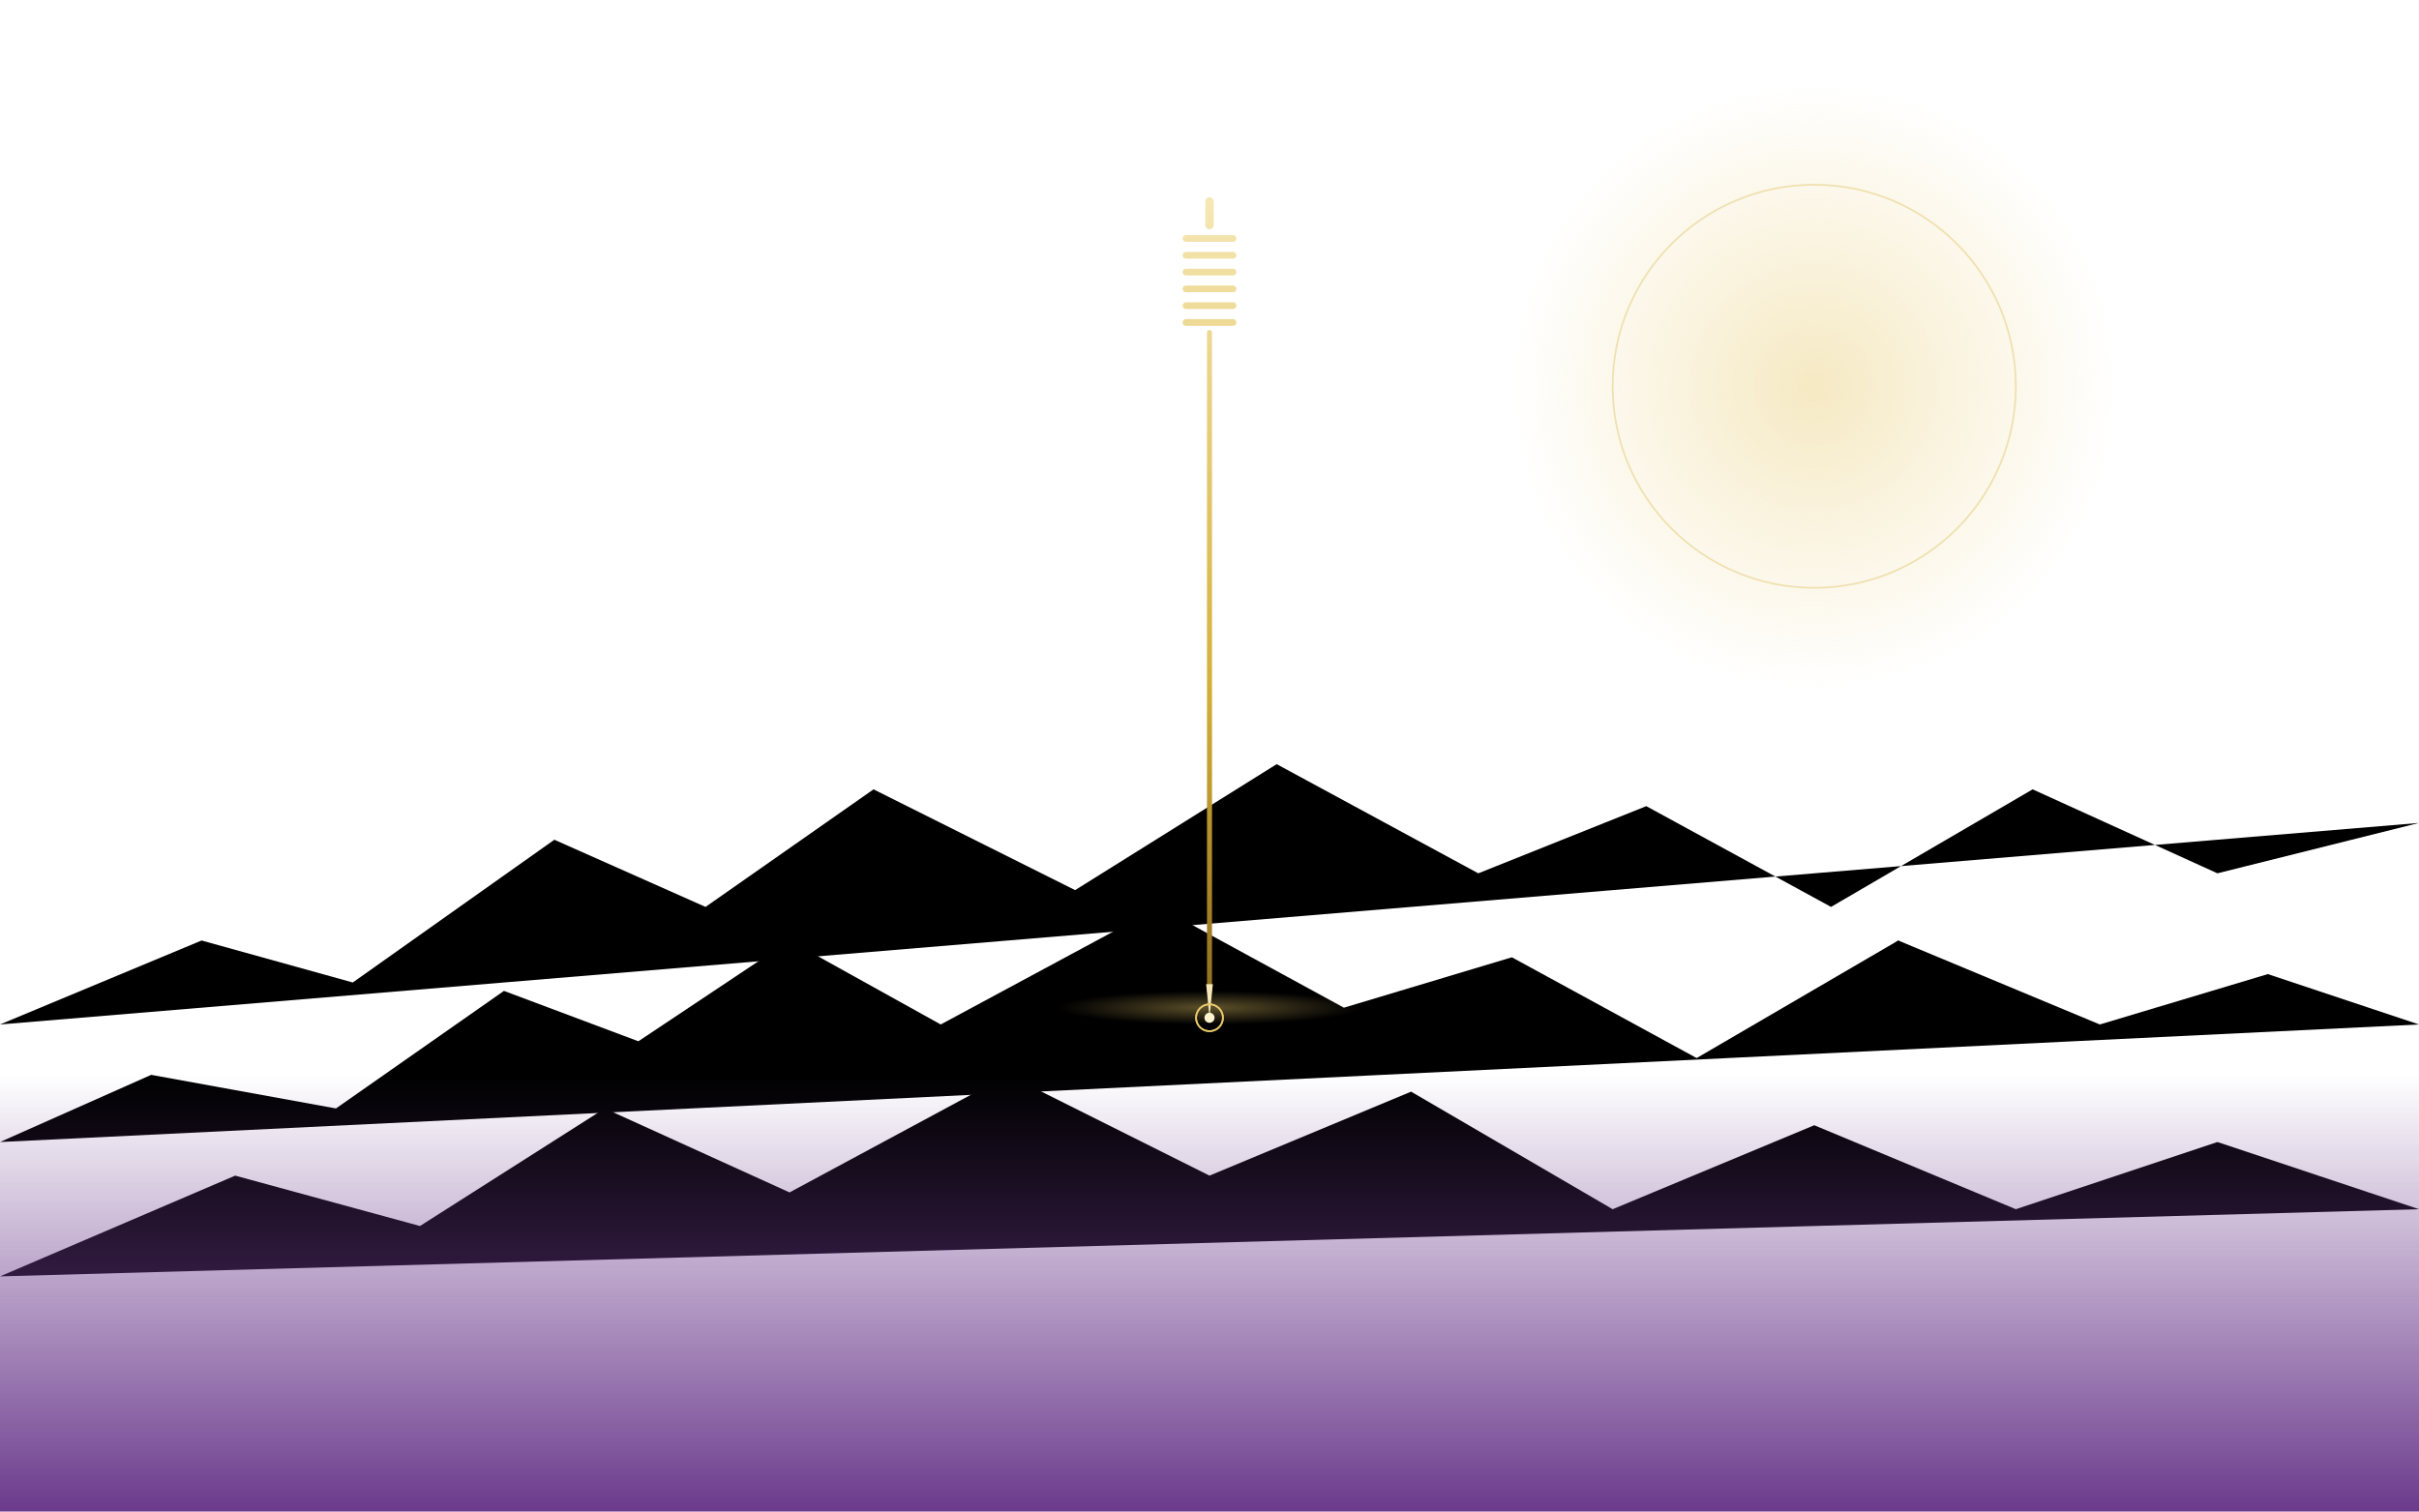
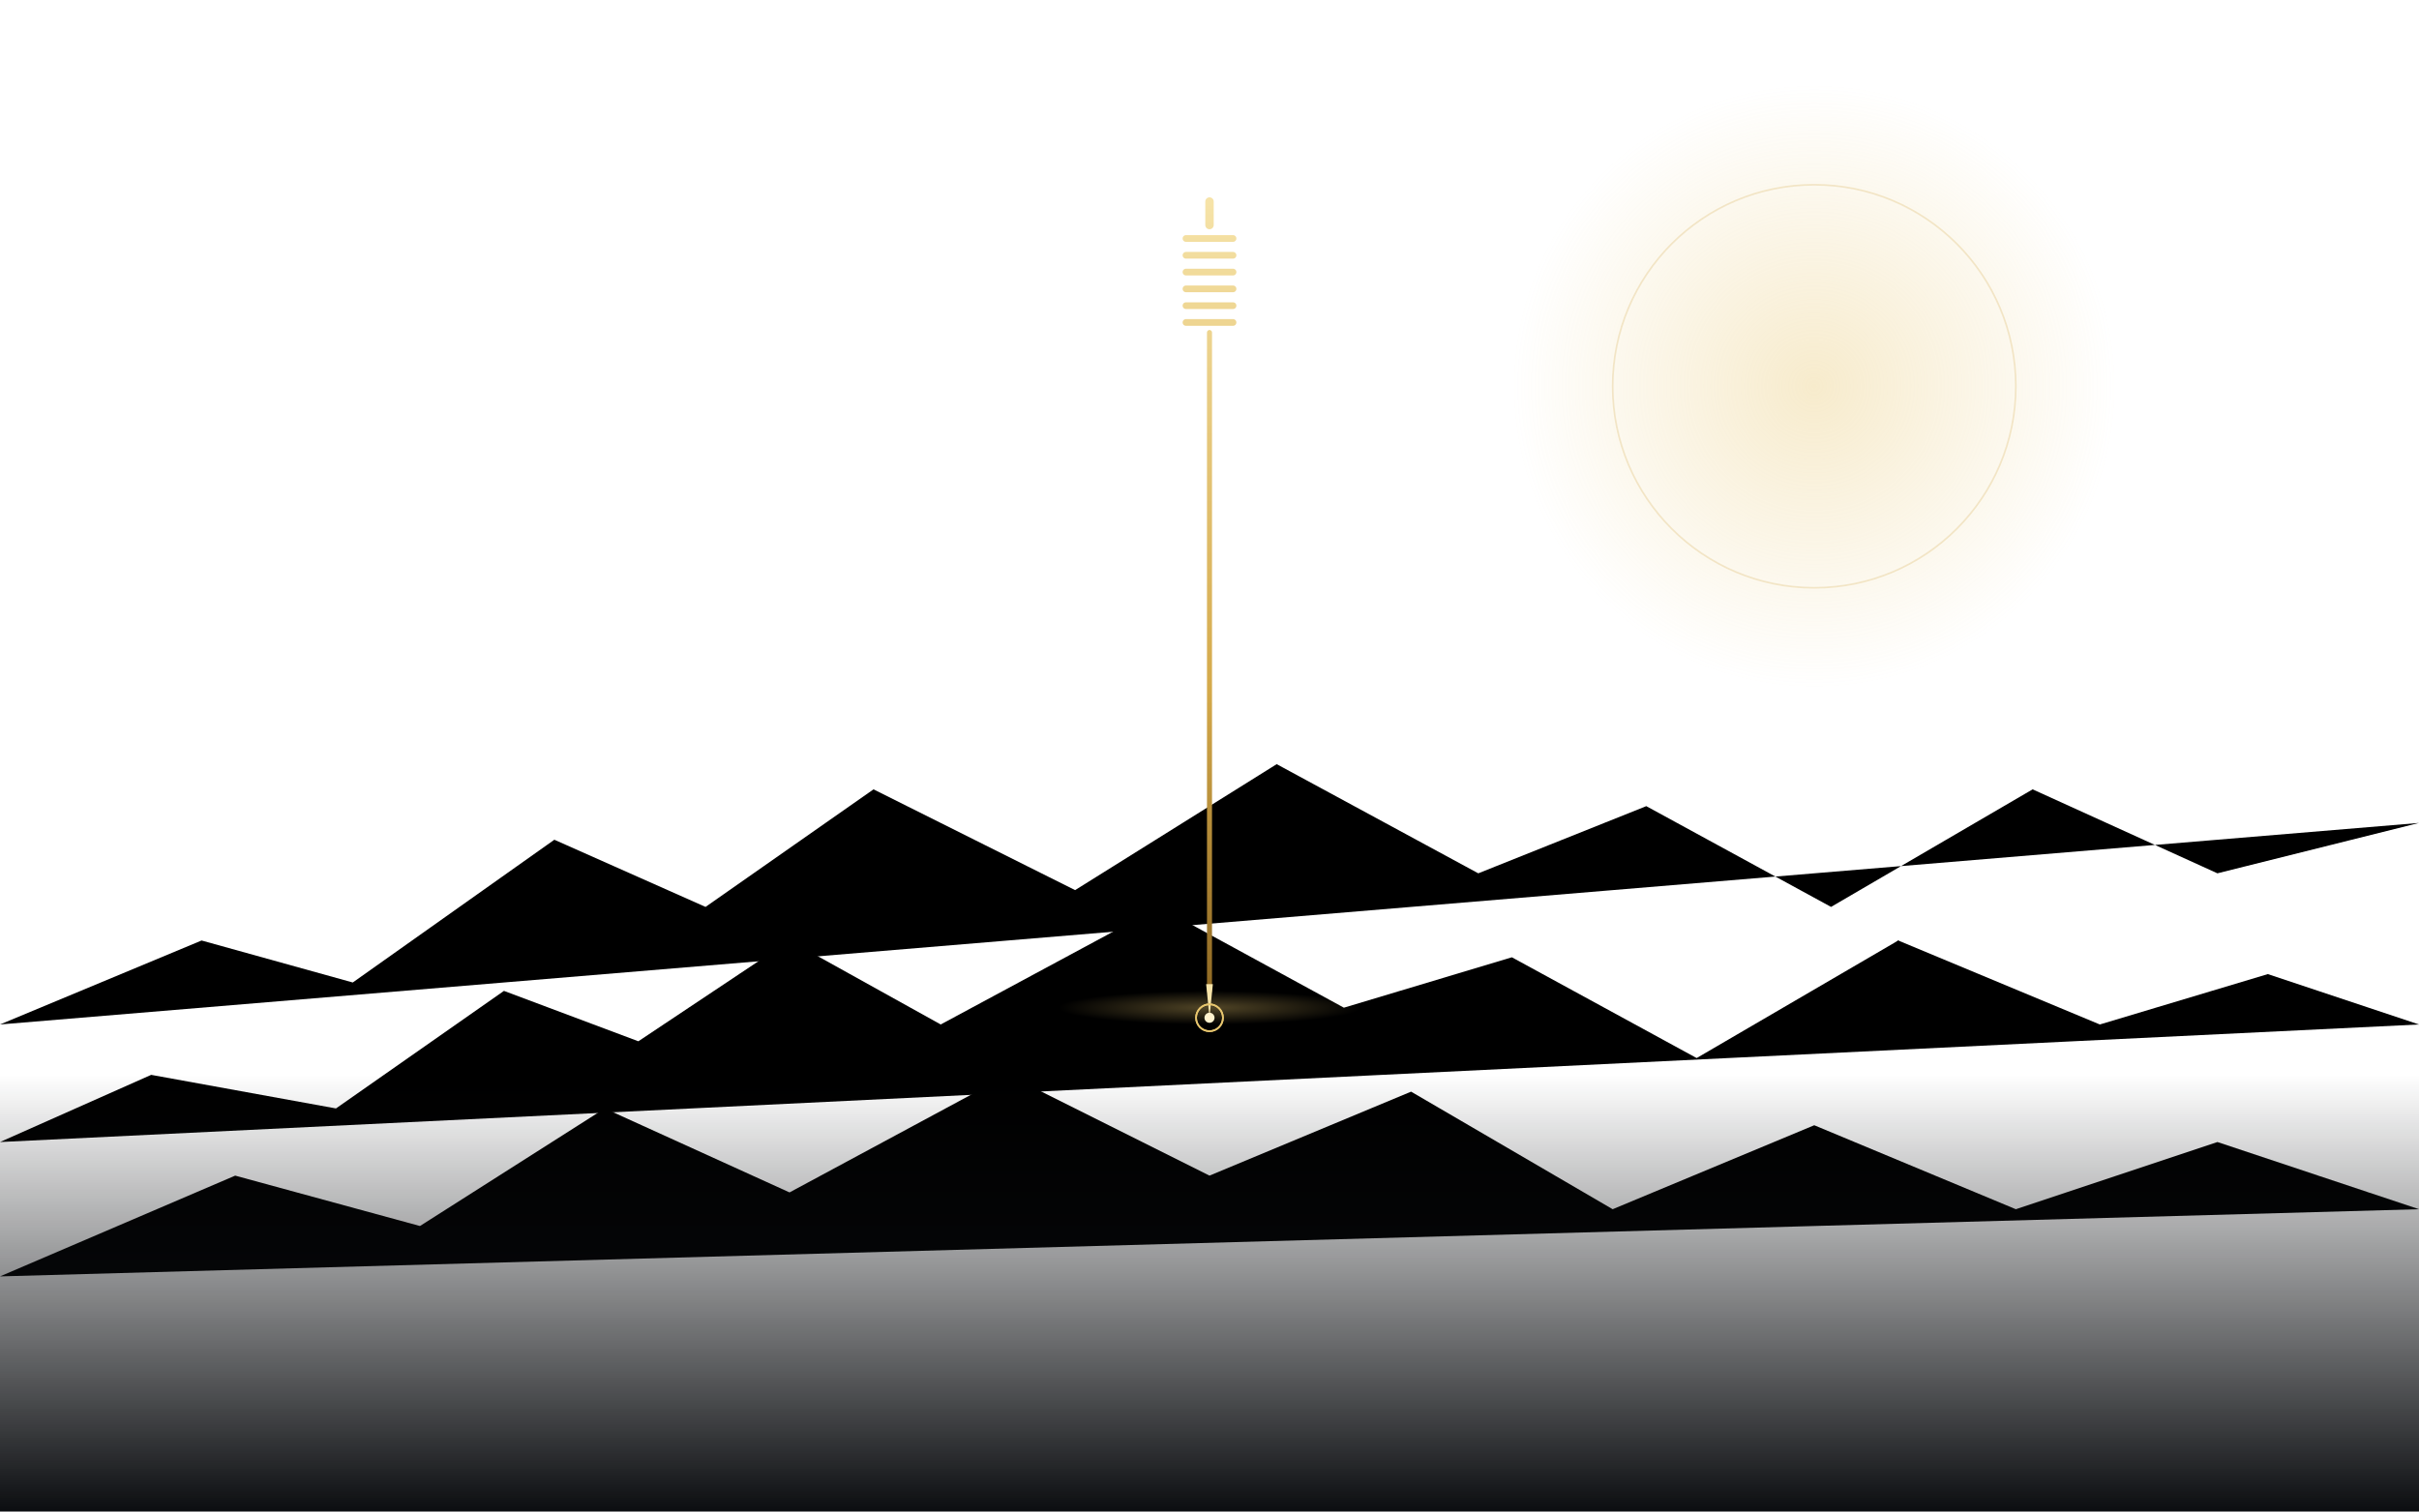
<svg class="hero-art" viewBox="0 0 1440 900" preserveAspectRatio="xMidYMax slice" aria-hidden="true">
  <defs>
    <linearGradient id="gold" gradientUnits="userSpaceOnUse" x1="720" y1="120" x2="720" y2="606">
-       <stop offset="0" stop-color="#F6E7B4" />
-       <stop offset=".6" stop-color="#D4AF37" />
-       <stop offset="1" stop-color="#8C6A1E" />
+       <stop offset="0" stop-color="#f6e3a8" />
+       <stop offset=".6" stop-color="#d4a94a" />
+       <stop offset="1" stop-color="#8a6420" />
    </linearGradient>
    <radialGradient id="halo" cx="50%" cy="50%" r="50%">
-       <stop offset="0" stop-color="#E8C96A" stop-opacity=".40" />
-       <stop offset="1" stop-color="#E8C96A" stop-opacity="0" />
+       <stop offset="0" stop-color="#e8c66e" stop-opacity=".35" />
+       <stop offset="1" stop-color="#e8c66e" stop-opacity="0" />
    </radialGradient>
    <linearGradient id="fade" x1="0" y1="0" x2="0" y2="1">
-       <stop offset="0" stop-color="#6B3A8C" stop-opacity="0" />
-       <stop offset="1" stop-color="#6B3A8C" />
+       <stop offset="0" stop-color="#0b0d10" stop-opacity="0" />
+       <stop offset="1" stop-color="#0b0d10" />
    </linearGradient>
  </defs>
-   <circle class="moon" cx="1080" cy="230" r="120" fill="none" stroke="#D4AF37" stroke-opacity=".35" />
+   <circle class="moon" cx="1080" cy="230" r="120" fill="none" stroke="#d4a94a" stroke-opacity=".25" />
  <circle cx="1080" cy="230" r="180" fill="url(#halo)" />
  <path class="ridge r3" d="M0 610 L120 560 L210 585 L330 500 L420 540 L520 470 L640 530 L760 455 L880 520 L980 480 L1090 540 L1210 470 L1320 520 L1440 490" />
  <path class="ridge r2" d="M0 680 L90 640 L200 660 L300 590 L380 620 L470 560 L560 610 L690 540 L800 600 L900 570 L1010 630 L1130 560 L1250 610 L1350 580 L1440 610" />
  <path class="ridge r1" d="M0 760 L140 700 L250 730 L360 660 L470 710 L600 640 L720 700 L840 650 L960 720 L1080 670 L1200 720 L1320 680 L1440 720" />
  <path class="snowcap" d="M1130 560 L1110 576 L1126 579 L1140 571 L1152 578 Z M470 560 L452 575 L466 578 L480 570 Z" />
  <rect x="0" y="640" width="1440" height="260" fill="url(#fade)" />
  <g class="needle-wrap">
    <g class="needle">
      <ellipse cx="720" cy="600" rx="90" ry="10" fill="url(#halo)" />
      <g stroke="url(#gold)" stroke-linecap="round" fill="none">
        <path d="M720 120 v14" stroke-width="5" />
        <path d="M706 142 h28 M706 152 h28 M706 162 h28 M706 172 h28 M706 182 h28 M706 192 h28" stroke-width="4" />
        <path d="M720 198 L720 590" stroke-width="3" />
      </g>
-       <path d="M718 586 L720 606 L722 586 Z" fill="#F6E7B4" />
+       <path d="M718 586 L720 606 L722 586 Z" fill="#f6e3a8" />
    </g>
    <circle class="spark" cx="720" cy="606" r="3" fill="#fff3cf" />
-     <circle class="ripple" cx="720" cy="606" r="8" fill="none" stroke="#E8C96A" />
-     <circle class="ripple d2" cx="720" cy="606" r="8" fill="none" stroke="#E8C96A" />
+     <circle class="ripple" cx="720" cy="606" r="8" fill="none" stroke="#e8c66e" />
+     <circle class="ripple d2" cx="720" cy="606" r="8" fill="none" stroke="#e8c66e" />
  </g>
</svg>
